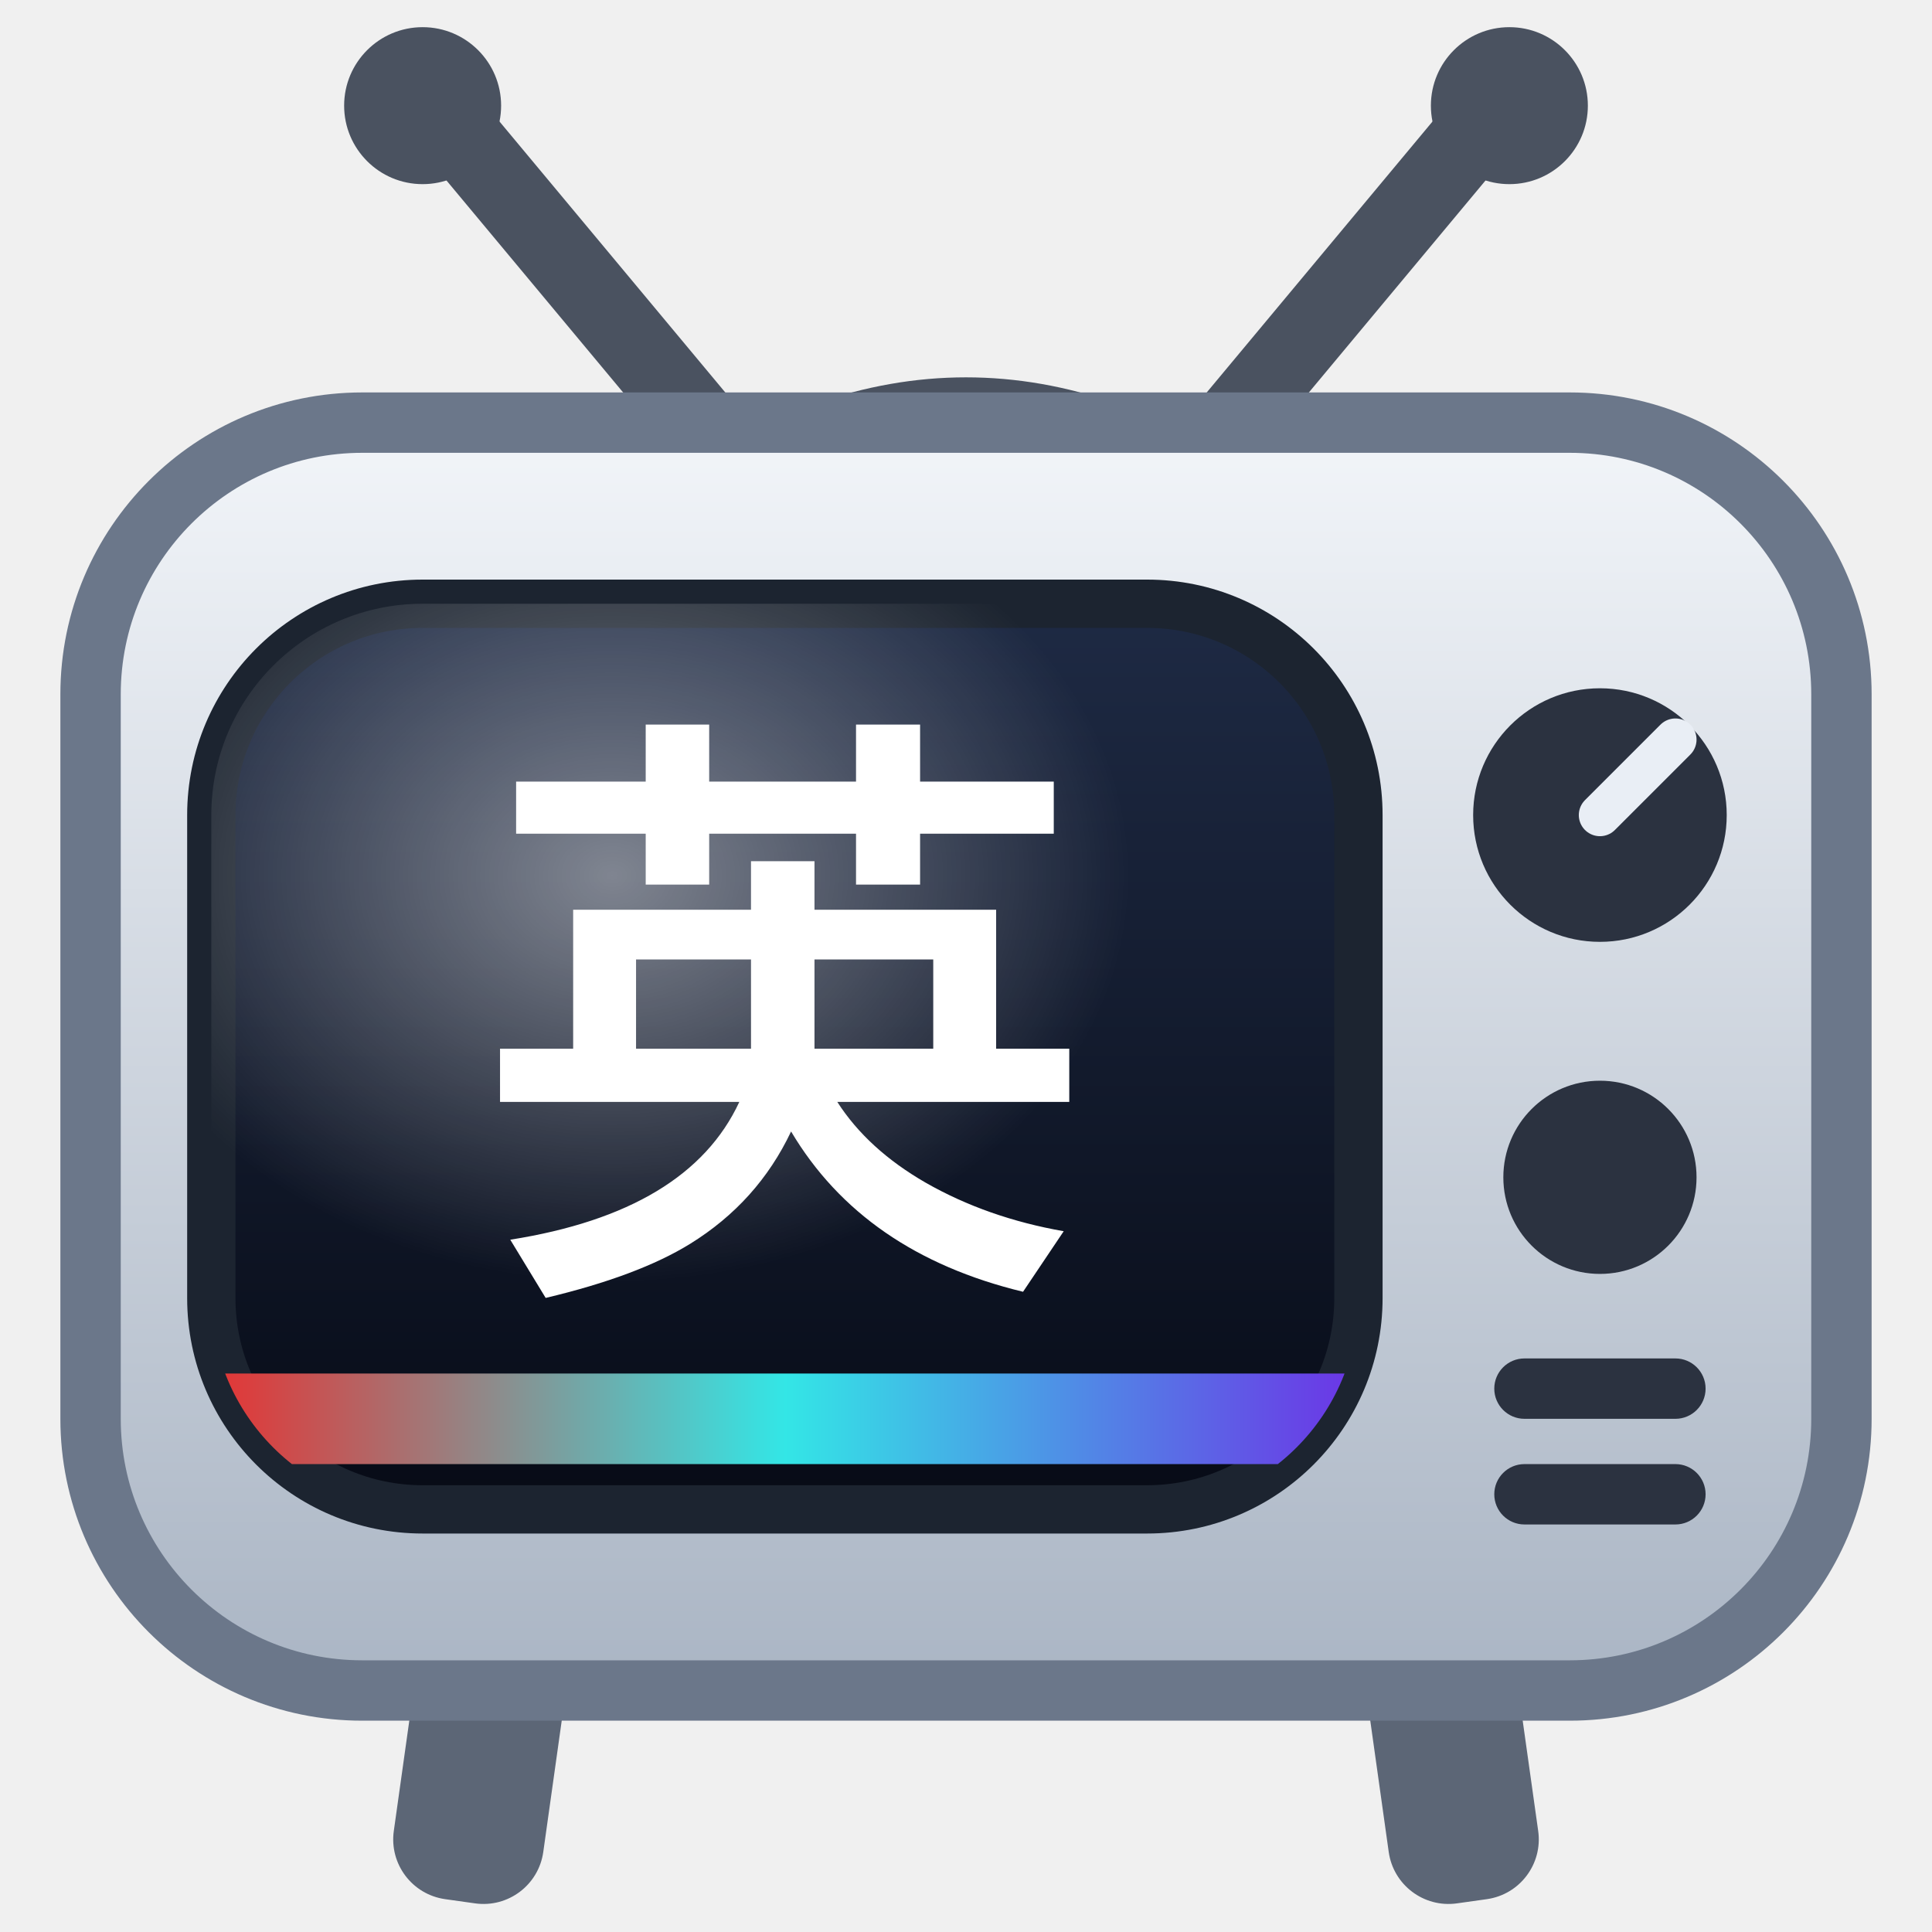
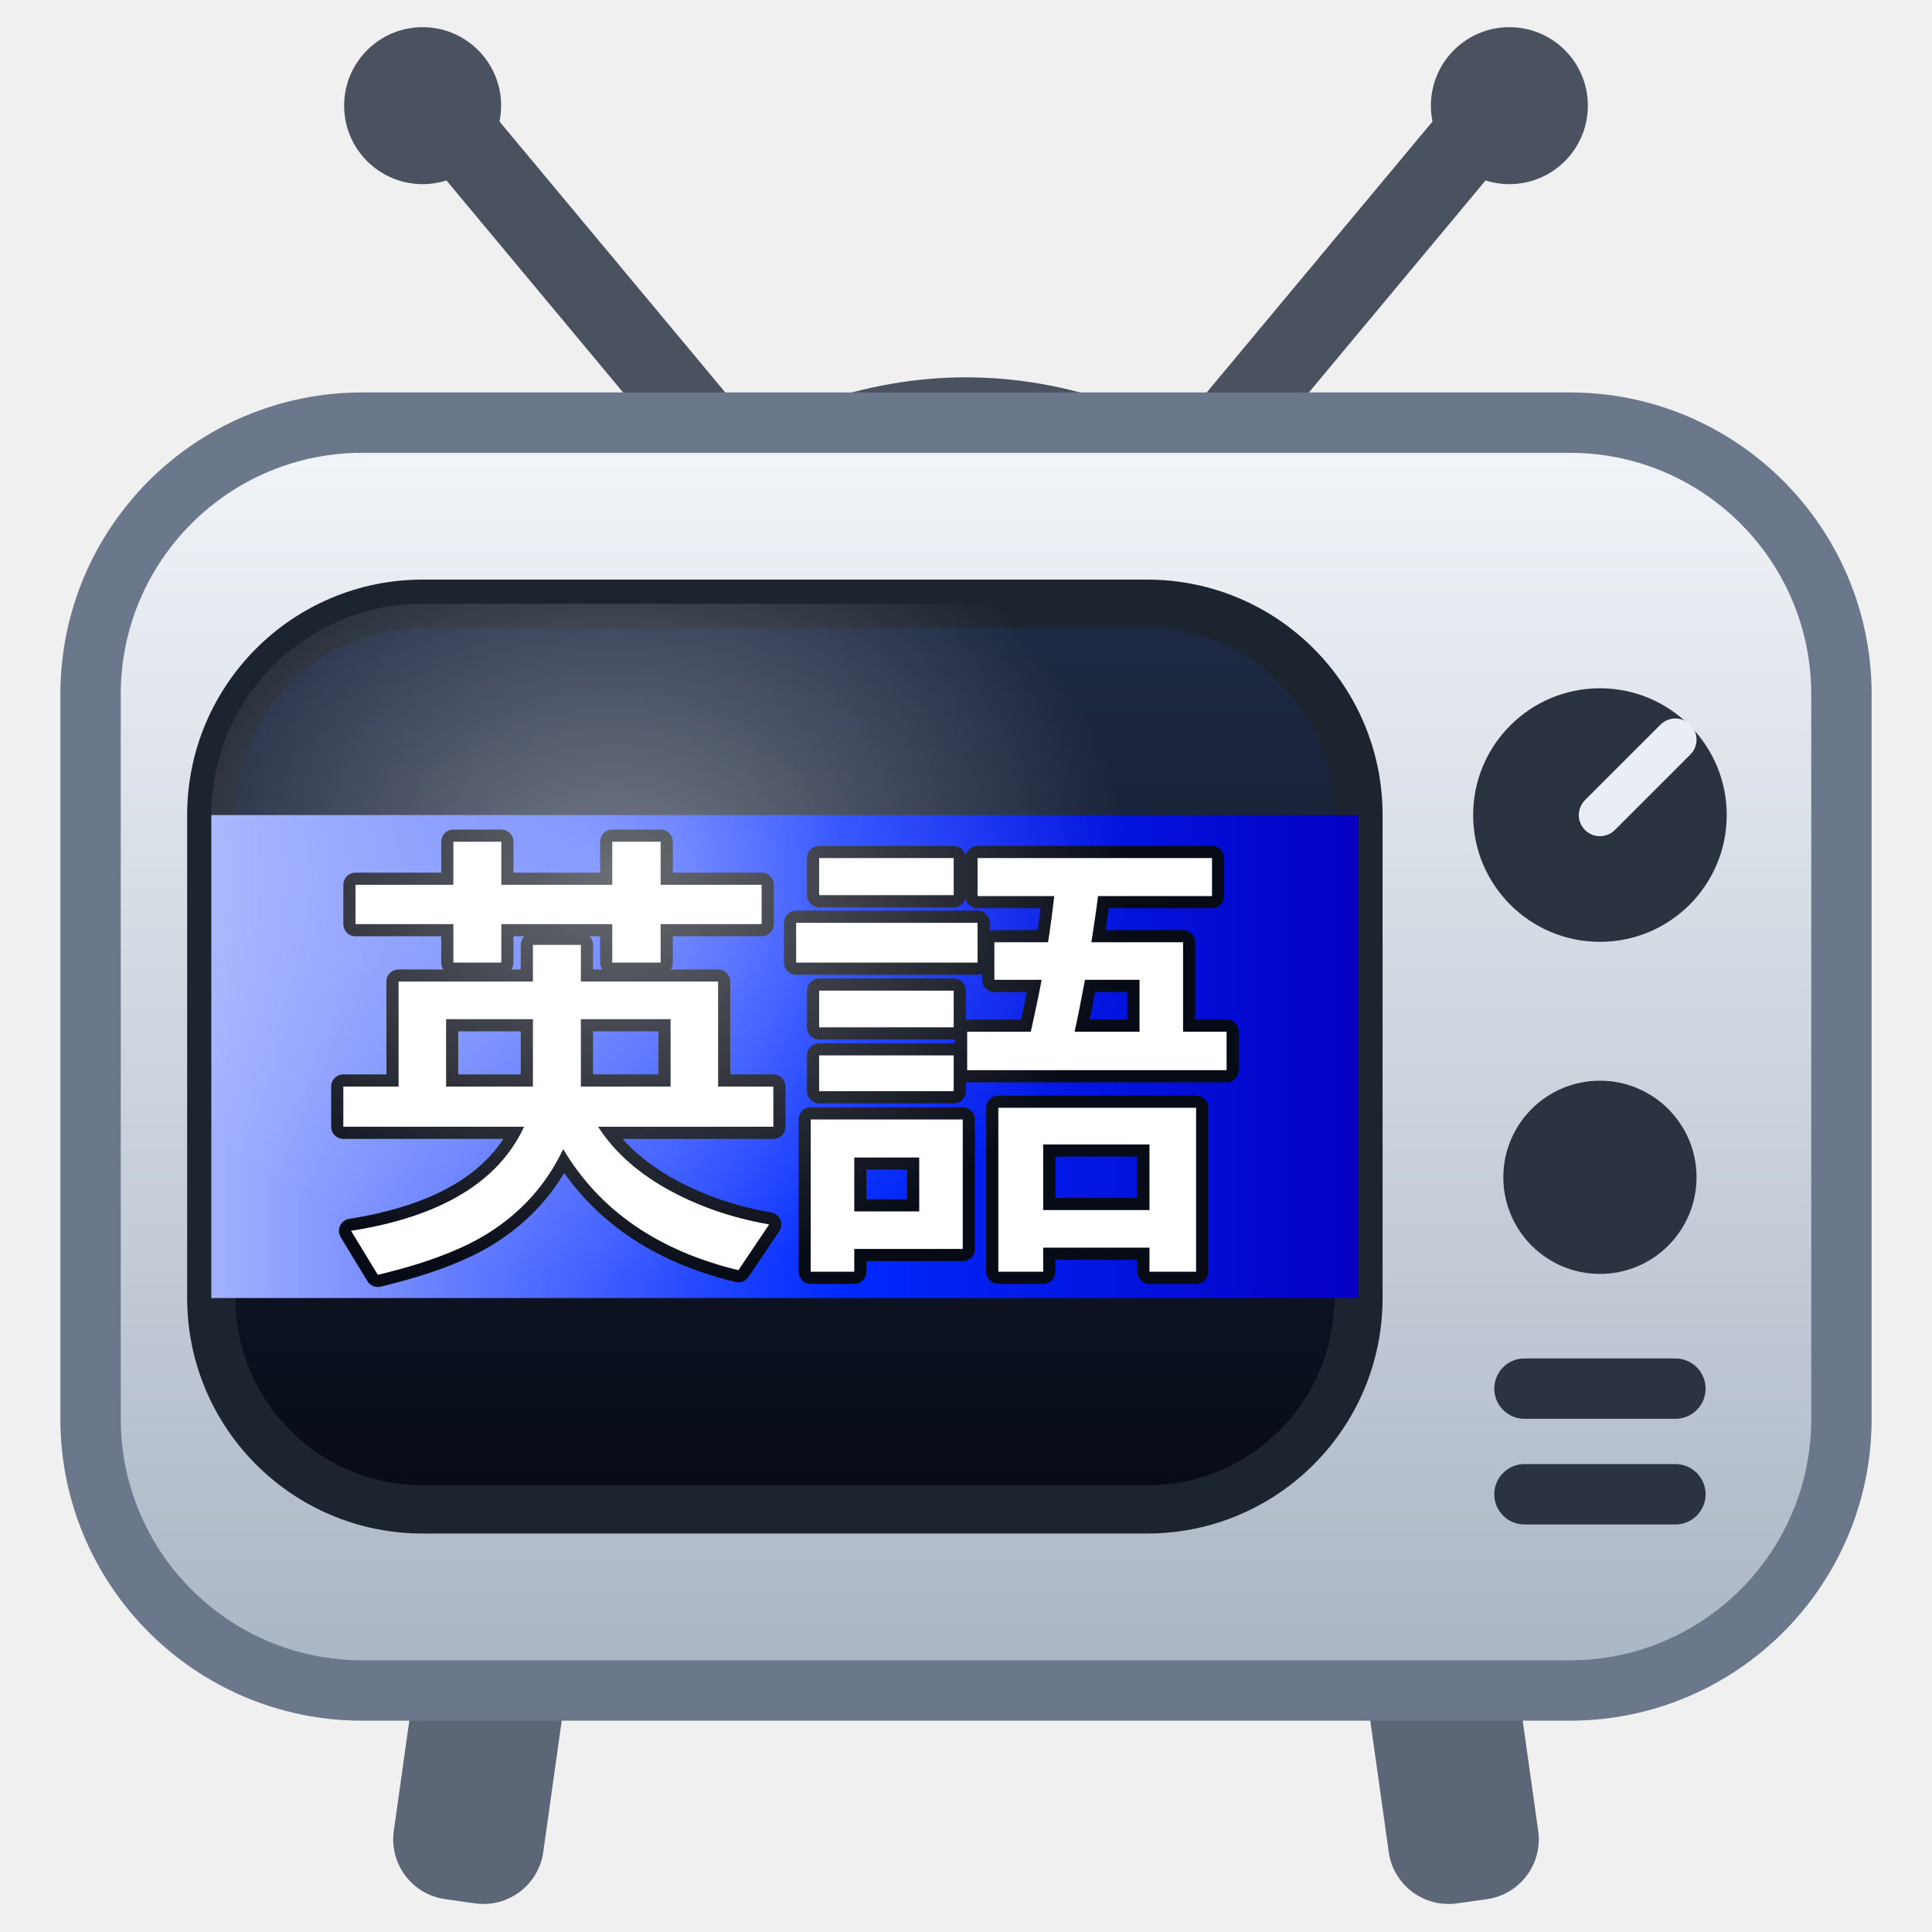
<svg xmlns="http://www.w3.org/2000/svg" viewBox="0 0 64 64">
  <defs>
    <linearGradient id="cab" x1="0" y1="0" x2="0" y2="1">
      <stop offset="0" stop-color="#F2F5F9" />
      <stop offset="1" stop-color="#AAB5C4" />
    </linearGradient>
    <linearGradient id="scr" x1="0" y1="0" x2="0" y2="1">
      <stop offset="0" stop-color="#1E2A44" />
      <stop offset="1" stop-color="#070B16" />
    </linearGradient>
-     <linearGradient id="rb" x1="0" y1="0" x2="1" y2="0">
-       <stop offset="0" stop-color="#E63333" />
-       <stop offset=".5" stop-color="#33E6E6" />
-       <stop offset="1" stop-color="#6C33E6" />
+     <linearGradient id="bd" x1="0" y1="0" x2="1" y2="0">
+       <stop offset="0" stop-color="#A3B2FF" />
+       <stop offset=".55" stop-color="#0029FF" />
+       <stop offset="1" stop-color="#0400C2" />
    </linearGradient>
-     <linearGradient id="rbv" x1="0" y1="0" x2="1" y2="1">
-       <stop offset="0" stop-color="#E63333" />
-       <stop offset=".5" stop-color="#33E6E6" />
-       <stop offset="1" stop-color="#6C33E6" />
-     </linearGradient>
-     <radialGradient id="gl" cx=".35" cy=".3" r=".9">
-       <stop offset="0" stop-color="#fff" stop-opacity=".45" />
-       <stop offset=".5" stop-color="#fff" stop-opacity="0" />
-     </radialGradient>
    <clipPath id="sc">
      <rect x="7" y="20" width="38" height="30" rx="7" />
    </clipPath>
+     <radialGradient id="gl" cx=".35" cy=".3" r=".9">
+       <stop offset="0" stop-color="#fff" stop-opacity=".4" />
+       <stop offset=".5" stop-color="#fff" stop-opacity="0" />
+     </radialGradient>
  </defs>
  <path d="M24 15 L14 3 M40 15 L50 3" stroke="#4A5260" stroke-width="2.6" stroke-linecap="round" />
  <circle cx="14" cy="3.5" r="2.6" fill="#4A5260" />
  <circle cx="50" cy="3.5" r="2.6" fill="#4A5260" />
  <path d="M22 16 Q32 9 42 16 Z" fill="#4A5260" />
  <rect x="14" y="54" width="5" height="9" rx="2" fill="#5C6676" transform="rotate(8 16 54)" />
  <rect x="45" y="54" width="5" height="9" rx="2" fill="#5C6676" transform="rotate(-8 48 54)" />
  <rect x="3" y="14" width="58" height="42" rx="9" fill="url(#cab)" stroke="#6B778A" stroke-width="2" />
  <rect x="7" y="20" width="38" height="30" rx="7" fill="url(#scr)" stroke="#1C2430" stroke-width="1.6" />
-   <g clip-path="url(#sc)">
-     <rect x="7" y="45.5" width="38" height="3" fill="url(#rb)" />
-     <path d="M1204 461Q1308 299 1506 185Q1716 65 1978 19L1839 -188Q1293 -56 1046 360Q932 119 701 -24Q523 -134 207 -209L86 -10Q695 86 869 461H51V643H301V1118H909V1284H1126V1118H1747V643H1997V461ZM909 948H516V643H909ZM1126 948V643H1532V948ZM549 1556V1751H766V1556H1268V1751H1487V1556H1944V1378H1487V1204H1268V1378H766V1204H549V1378H106V1556Z" fill="#fff" transform="translate(16.07 40.97) scale(0.00969 -0.00969)" />
-   </g>
+   <rect x="7" y="27" width="38" height="16" fill="url(#bd)" clip-path="url(#sc)" />
+   <path d="M1204 461Q1308 299 1506 185Q1716 65 1978 19L1839 -188Q1293 -56 1046 360Q932 119 701 -24Q523 -134 207 -209L86 -10Q695 86 869 461H51V643H301V1118H909V1284H1126V1118H1747V643H1997V461ZM909 948H516V643H909ZM1126 948V643H1532V948ZM549 1556V1751H766V1556H1268V1751H1487V1556H1944V1378H1487V1204H1268V1378H766V1204H549V1378H106V1556Z" fill="#fff" stroke="#070B16" stroke-width="110" paint-order="stroke" stroke-linejoin="round" transform="translate(11.00 40.70) scale(0.00732 -0.00732)" />
+   <path d="M805 494V-92H314V-195H117V494ZM314 322V78H608V322ZM1417 1505Q1408 1428 1387 1296H1802V891H1999V717H825V891H1113Q1145 1035 1162 1126H948V1296H1191Q1205 1383 1219 1505H872V1677H1933V1505ZM1605 1126H1358Q1331 980 1311 891H1605ZM1861 547V-195H1650V-86H1169V-195H966V547ZM1169 381V84H1650V381ZM155 1677H764V1509H155ZM51 1384H872V1204H51ZM155 1077H764V911H155ZM155 784H764V622H155Z" fill="#fff" stroke="#070B16" stroke-width="110" paint-order="stroke" stroke-linejoin="round" transform="translate(26.00 40.70) scale(0.00732 -0.00732)" />
  <rect x="7" y="20" width="38" height="30" rx="7" fill="url(#gl)" />
  <circle cx="53" cy="27" r="4.2" fill="#2B3240" />
  <path d="M53 27 L55.5 24.5" stroke="#E9EEF5" stroke-width="1.4" stroke-linecap="round" />
  <circle cx="53" cy="39" r="3.2" fill="#2B3240" />
  <rect x="49.5" y="45" width="7" height="2" rx="1" fill="#2B3240" />
  <rect x="49.5" y="48.5" width="7" height="2" rx="1" fill="#2B3240" />
</svg>
